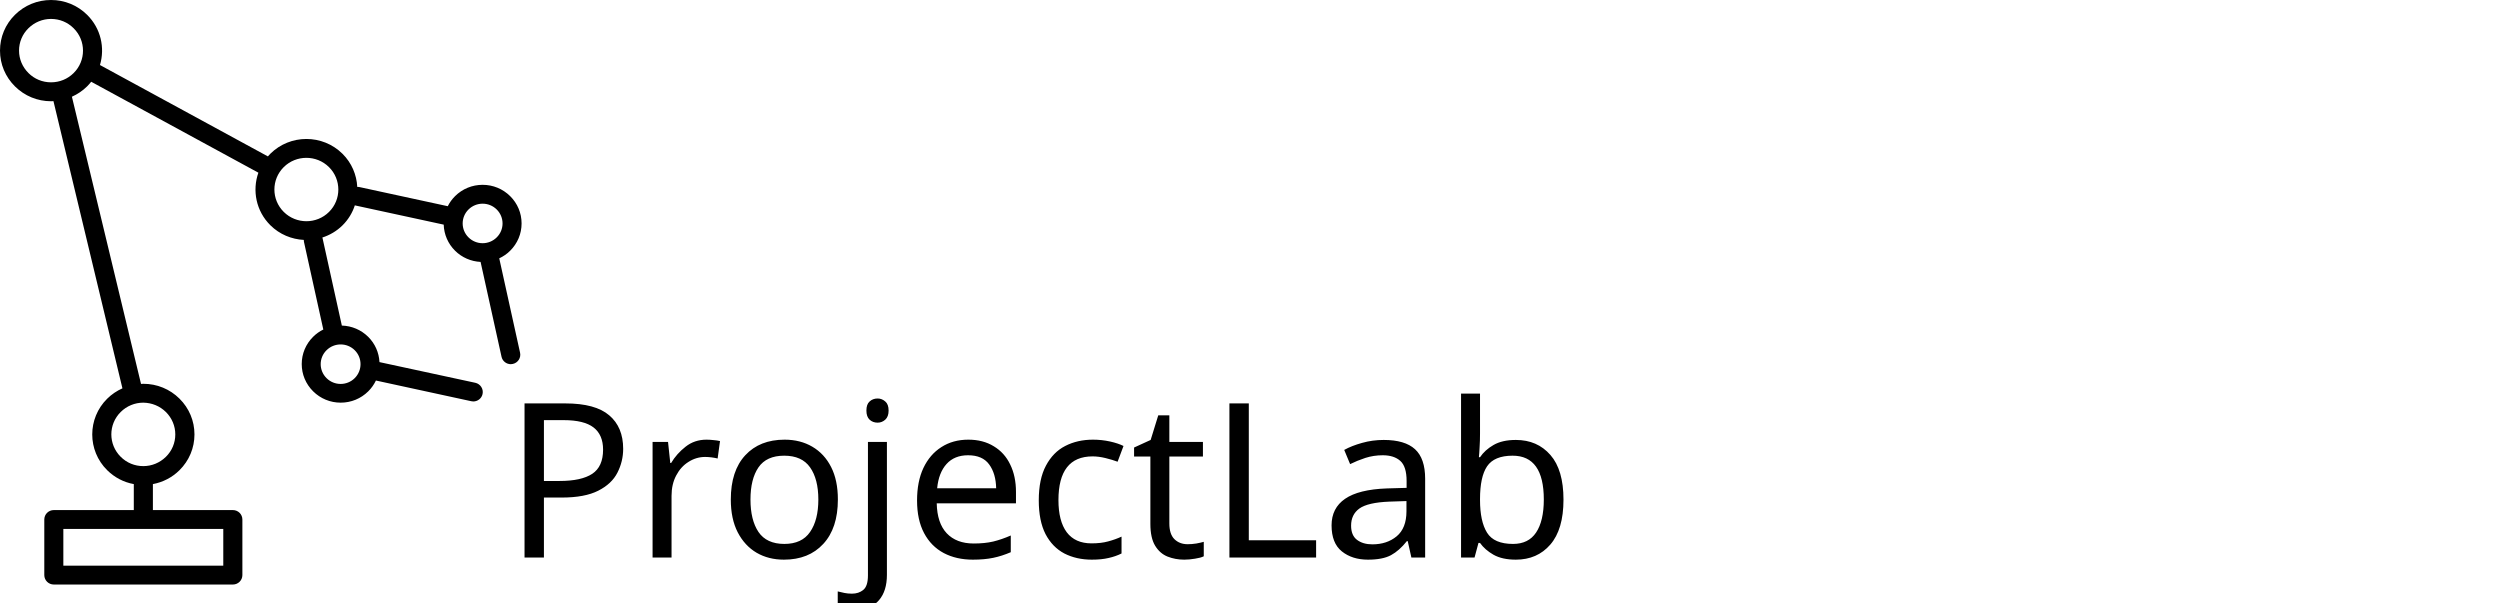
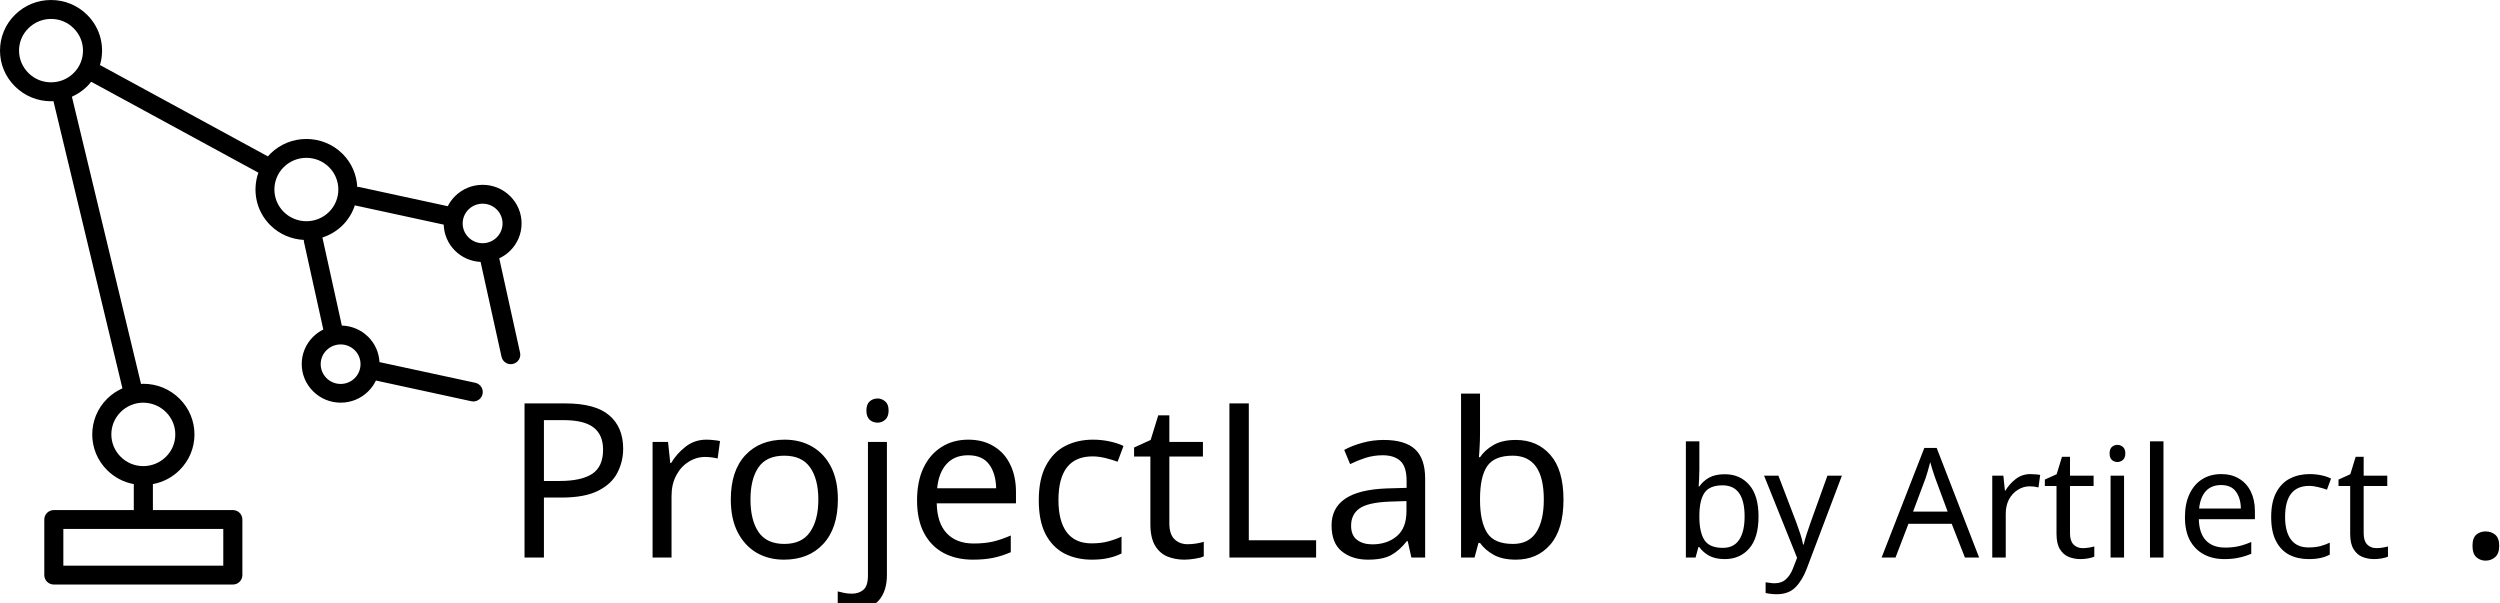
<svg xmlns="http://www.w3.org/2000/svg" width="278px" height="67px" viewBox="0 0 278 67" version="1.1">
  <g id="Page-1" stroke="none" stroke-width="1" fill="none" fill-rule="evenodd">
    <g id="Group" fill="#000000">
      <g id="noun_machine-to-machine_3085666" fill-rule="nonzero">
        <path d="M55.516,28.727 C55.96,28.517 56.377,28.238 56.73,27.881 C57.548,27.07 58,25.993 58,24.846 C58,23.699 57.548,22.622 56.73,21.811 C55.911,21 54.824,20.552 53.667,20.552 C52.509,20.552 51.422,21 50.604,21.811 C50.265,22.147 49.997,22.524 49.792,22.93 L39.982,20.804 C39.897,20.783 39.812,20.783 39.728,20.783 C39.657,19.441 39.114,18.119 38.083,17.098 C35.867,14.902 32.268,14.909 30.059,17.098 C29.967,17.189 29.875,17.294 29.79,17.392 L11.116,7.231 C11.688,5.315 11.215,3.161 9.69,1.65 C8.617,0.587 7.192,0 5.674,0 C4.157,0 2.731,0.587 1.659,1.65 C0.586,2.713 0,4.126 0,5.629 C0,7.133 0.593,8.545 1.666,9.608 C2.738,10.671 4.164,11.259 5.681,11.259 C5.766,11.259 5.858,11.252 5.943,11.245 L13.614,43.182 C12.993,43.462 12.422,43.839 11.92,44.336 C9.704,46.524 9.704,50.098 11.92,52.287 C12.739,53.098 13.762,53.629 14.878,53.832 L14.878,56.72 L5.985,56.72 C5.399,56.72 4.926,57.189 4.926,57.769 L4.926,63.951 C4.926,64.531 5.399,65 5.985,65 L25.895,65 C26.48,65 26.953,64.531 26.953,63.951 L26.953,57.769 C26.953,57.189 26.48,56.72 25.895,56.72 L17.002,56.72 L17.002,53.832 C18.117,53.622 19.14,53.098 19.959,52.287 C21.032,51.224 21.625,49.811 21.625,48.308 C21.625,46.804 21.032,45.392 19.959,44.329 C18.886,43.266 17.461,42.678 15.943,42.678 C15.859,42.678 15.767,42.685 15.682,42.692 L7.996,10.755 C8.617,10.476 9.189,10.098 9.69,9.601 C9.853,9.441 10.001,9.266 10.142,9.091 L28.732,19.203 C28.033,21.182 28.471,23.469 30.066,25.049 C31.096,26.07 32.43,26.608 33.785,26.678 C33.785,26.762 33.785,26.846 33.806,26.923 L35.952,36.643 C35.535,36.846 35.154,37.119 34.823,37.448 C34.004,38.259 33.552,39.336 33.552,40.483 C33.552,41.629 34.004,42.706 34.823,43.517 C35.641,44.329 36.728,44.776 37.886,44.776 C39.043,44.776 40.13,44.329 40.949,43.517 C41.309,43.161 41.591,42.755 41.803,42.315 L52.403,44.615 C52.481,44.629 52.559,44.643 52.629,44.643 C53.116,44.643 53.554,44.308 53.66,43.818 C53.787,43.252 53.42,42.692 52.855,42.566 L42.198,40.266 C42.141,39.203 41.704,38.21 40.942,37.455 C40.158,36.678 39.121,36.238 38.013,36.203 L35.867,26.483 C35.86,26.455 35.853,26.434 35.846,26.413 C36.665,26.147 37.441,25.699 38.09,25.056 C38.74,24.413 39.198,23.643 39.459,22.832 C39.481,22.839 39.509,22.853 39.53,22.853 L49.34,24.979 C49.376,26.077 49.82,27.105 50.604,27.881 C51.366,28.636 52.368,29.07 53.441,29.126 L55.77,39.671 C55.876,40.161 56.313,40.497 56.8,40.497 C56.878,40.497 56.948,40.49 57.026,40.469 C57.598,40.343 57.958,39.783 57.831,39.217 L55.516,28.727 Z M24.829,58.818 L24.829,62.902 L7.044,62.902 L7.044,58.818 L15.936,58.818 L24.829,58.818 Z M18.449,45.818 C19.119,46.483 19.493,47.371 19.493,48.308 C19.493,49.245 19.126,50.133 18.449,50.797 C17.771,51.462 16.882,51.832 15.936,51.832 C14.983,51.832 14.094,51.469 13.424,50.797 C12.033,49.42 12.033,47.189 13.424,45.811 C14.094,45.147 14.991,44.776 15.936,44.776 C16.889,44.79 17.778,45.154 18.449,45.818 Z M5.674,9.154 C4.722,9.154 3.832,8.79 3.162,8.119 C2.491,7.448 2.117,6.566 2.117,5.629 C2.117,4.692 2.484,3.804 3.162,3.14 C3.839,2.476 4.729,2.105 5.674,2.105 C6.627,2.105 7.516,2.469 8.187,3.14 C9.577,4.517 9.577,6.748 8.187,8.126 C7.516,8.79 6.627,9.154 5.674,9.154 Z M39.445,42.049 C38.584,42.909 37.173,42.909 36.312,42.049 C35.444,41.189 35.444,39.797 36.312,38.944 C36.742,38.517 37.314,38.301 37.879,38.301 C38.45,38.301 39.015,38.517 39.445,38.944 C40.306,39.797 40.306,41.189 39.445,42.049 Z M36.587,23.566 C35.204,24.944 32.945,24.944 31.555,23.566 C30.165,22.189 30.165,19.958 31.555,18.58 C32.247,17.895 33.157,17.552 34.067,17.552 C34.978,17.552 35.888,17.895 36.58,18.58 C37.97,19.958 37.97,22.196 36.587,23.566 Z M52.1,23.294 C52.53,22.867 53.102,22.65 53.667,22.65 C54.238,22.65 54.803,22.867 55.233,23.294 C56.101,24.154 56.101,25.545 55.233,26.399 C54.372,27.259 52.961,27.259 52.1,26.399 C51.232,25.545 51.232,24.147 52.1,23.294 Z" id="Shape" />
      </g>
      <text id="ProjectLab-by-Artile" font-family="AmericanTypewriter, American Typewriter" font-size="24" font-weight="normal">
        <tspan x="56" y="62">ProjectLab </tspan>
+         <tspan x="186.032" y="62" font-size="17">by Artilect</tspan>
+         <tspan x="273.208" y="62">.</tspan>
      </text>
    </g>
  </g>
</svg>
